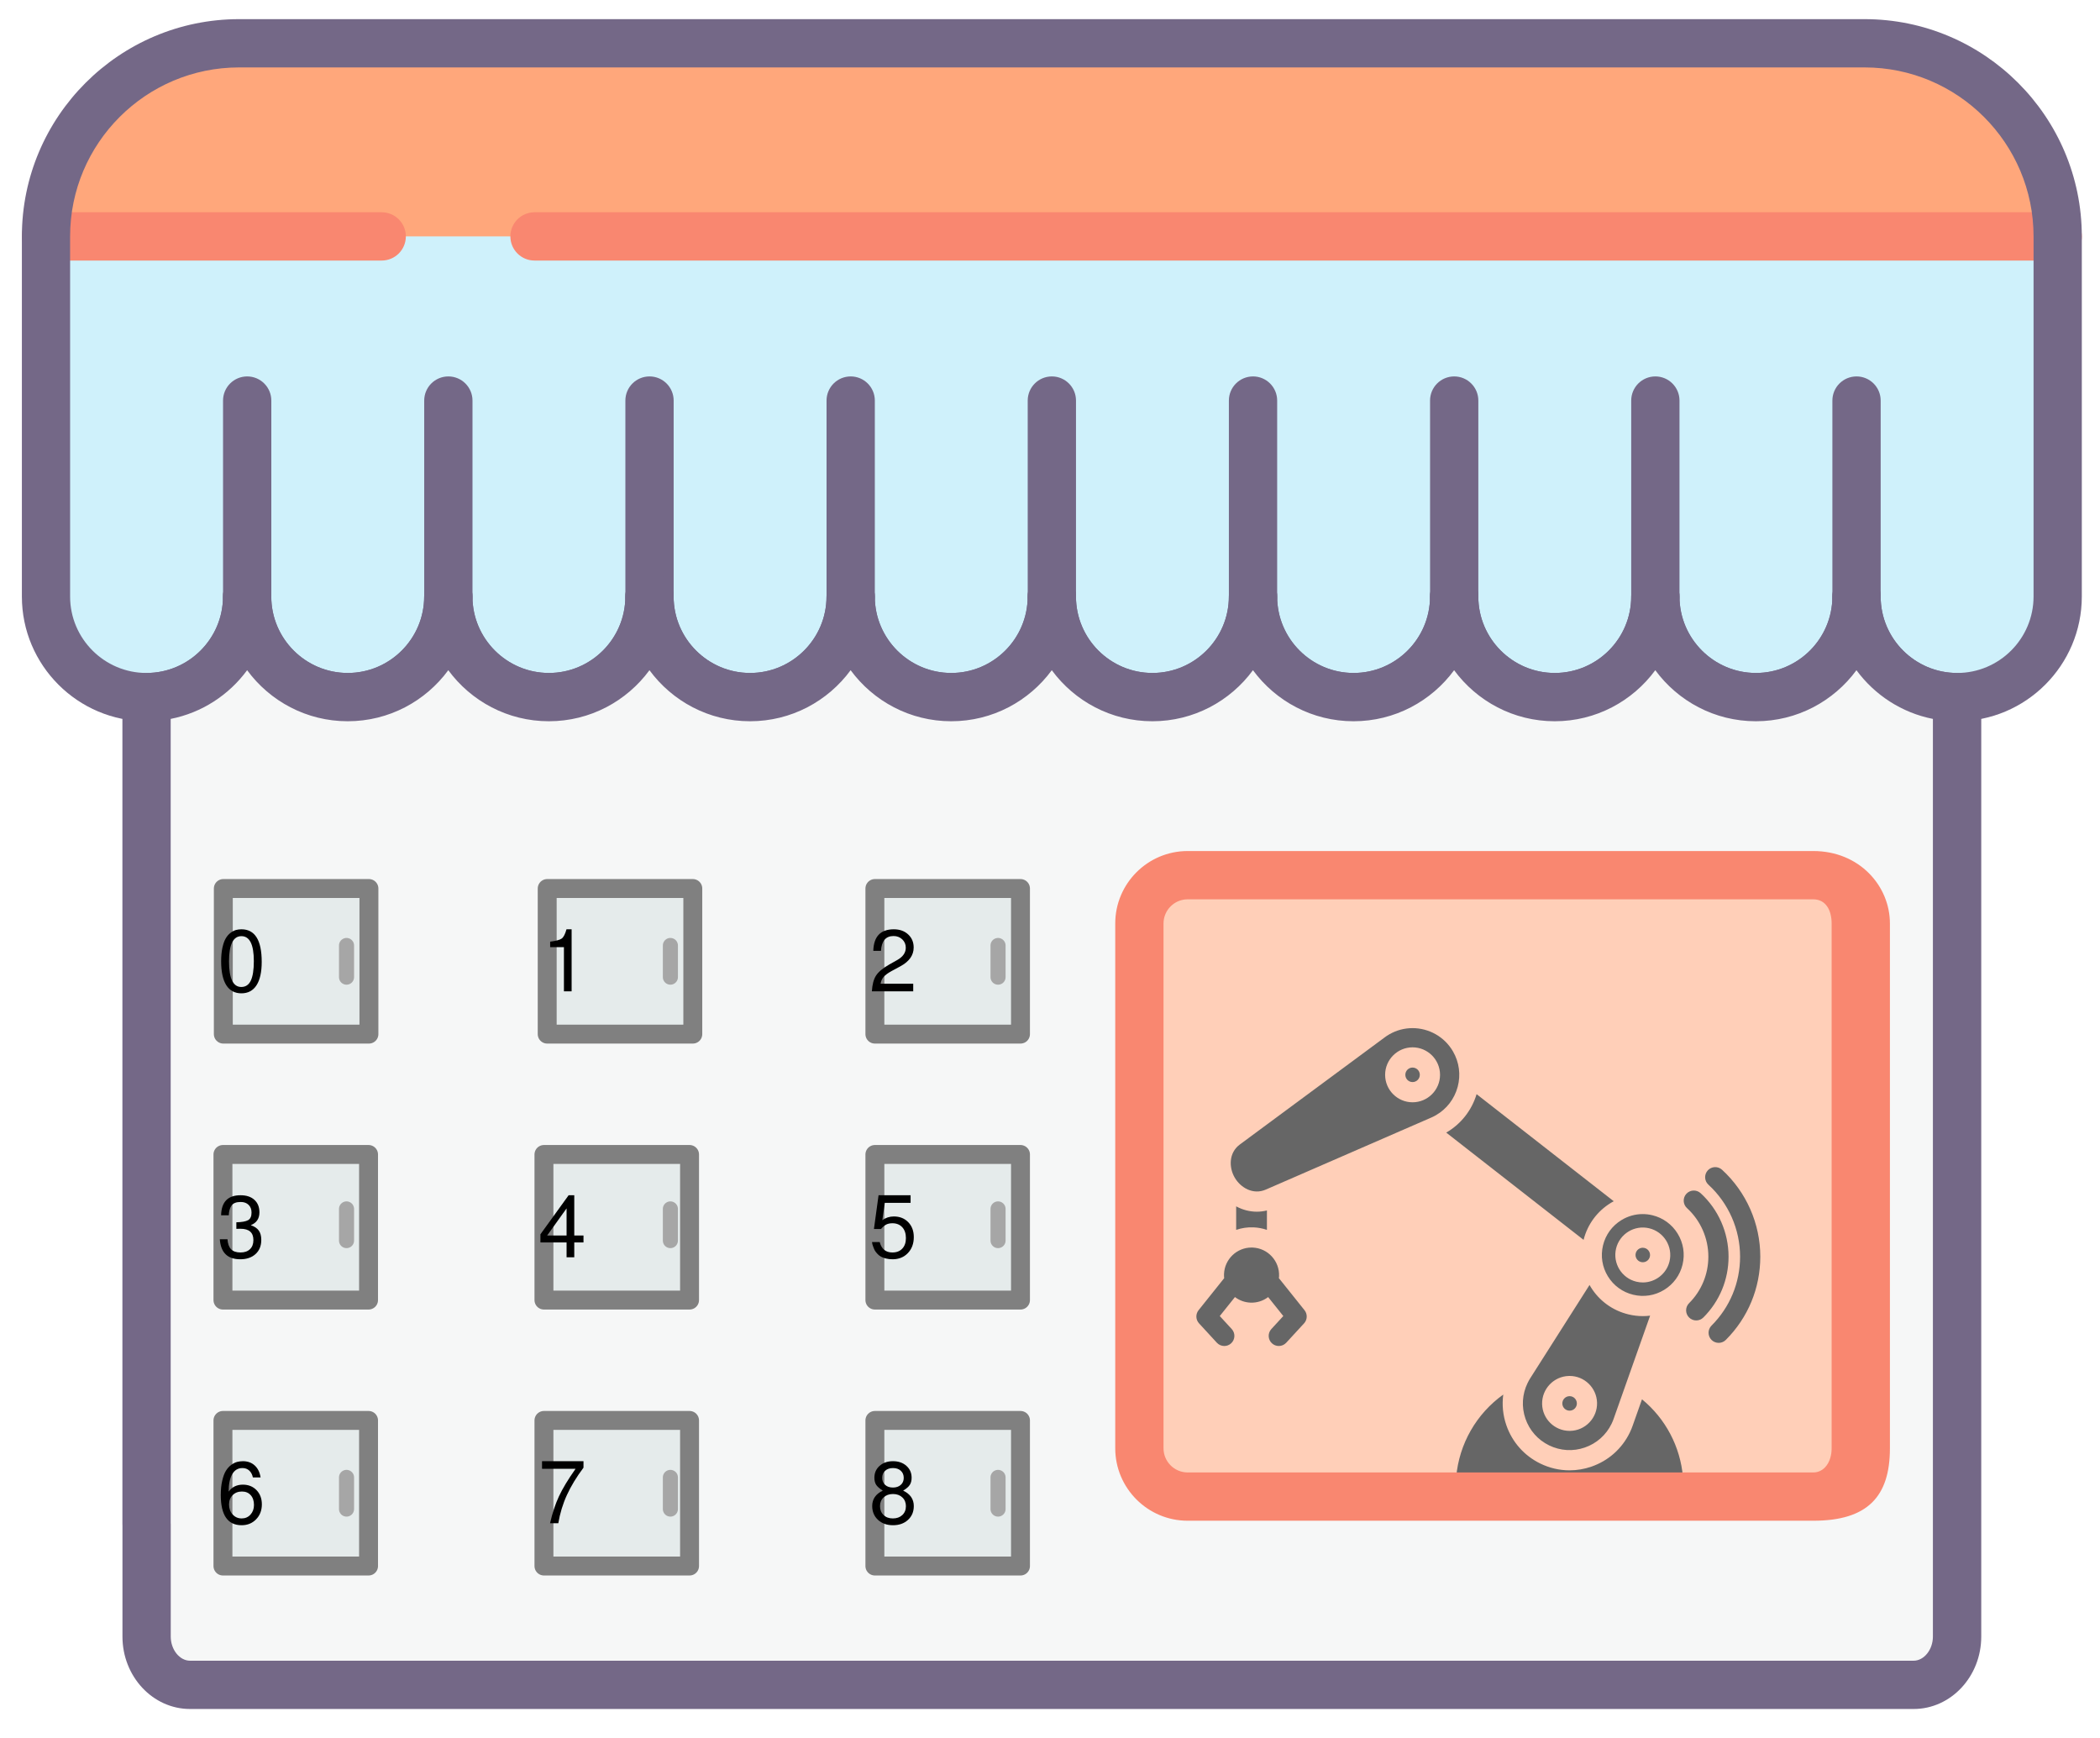
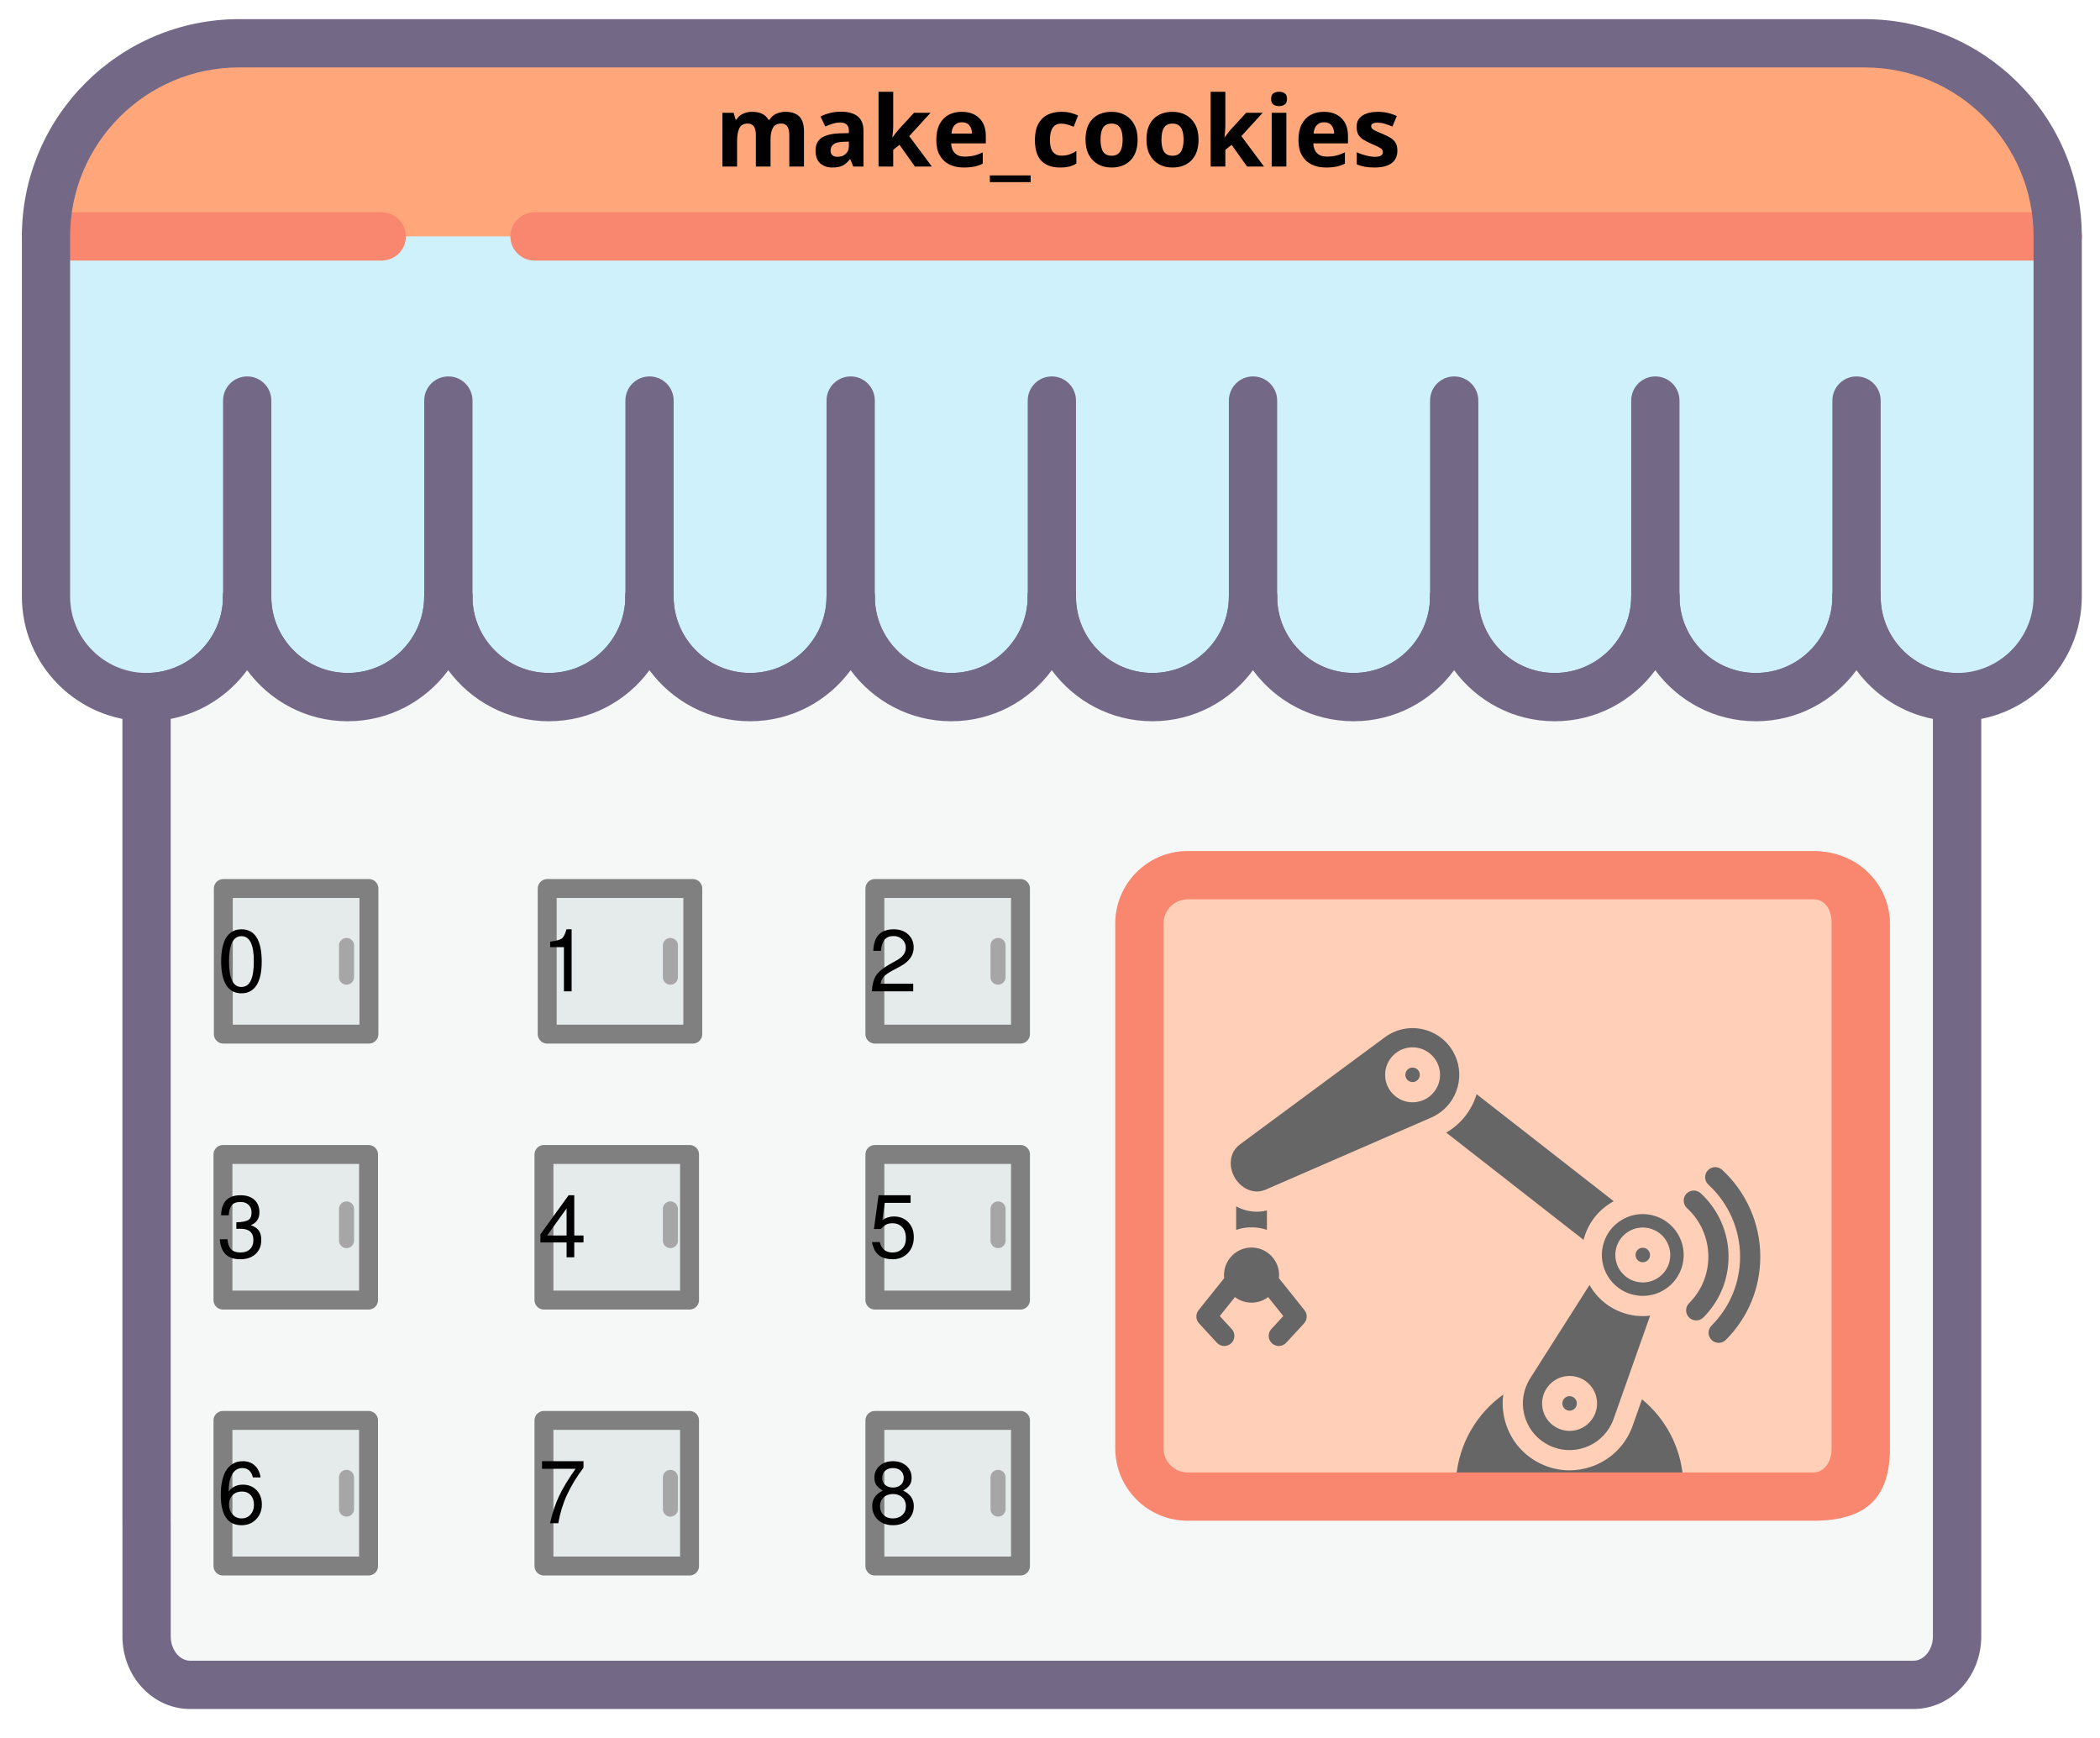
<svg xmlns="http://www.w3.org/2000/svg" xmlns:xlink="http://www.w3.org/1999/xlink" width="384pt" height="317.744pt" viewBox="0 0 512 423.659" version="1.1" id="svg5">
  <defs id="defs2">
    <linearGradient id="linear-gradient" x1="10.52" y1="52.75" x2="18.59" y2="52.75" gradientUnits="userSpaceOnUse">
      <stop offset="0" stop-color="#00b4d8" id="stop4" />
      <stop offset="1" stop-color="#0096c7" id="stop6" />
    </linearGradient>
    <linearGradient id="linear-gradient-2-9" x1="38.67" y1="63.2" x2="44.51" y2="73.33" xlink:href="#linear-gradient" />
    <linearGradient id="linear-gradient-3-1" x1="80.42" y1="44.16" x2="79.81" y2="44.16" xlink:href="#linear-gradient" />
    <linearGradient id="linear-gradient-4-2" x1="53.46" y1="28.6" x2="52.85" y2="28.6" xlink:href="#linear-gradient" />
    <linearGradient id="linear-gradient-5" x1="76.76" y1="64" x2="66.25" y2="64" gradientUnits="userSpaceOnUse">
      <stop offset="0" stop-color="#ffd500" id="stop12" />
      <stop offset="1" stop-color="#fdc500" id="stop14" />
    </linearGradient>
    <linearGradient id="linear-gradient-6-9" x1="73.31" y1="66" x2="62.79" y2="66" xlink:href="#linear-gradient-5" />
    <linearGradient id="linear-gradient-7-3" x1="69.8" y1="68" x2="59.28" y2="68" xlink:href="#linear-gradient-5" />
    <linearGradient id="linear-gradient-8-6" x1="66.39" y1="70" x2="55.88" y2="70" xlink:href="#linear-gradient-5" />
    <linearGradient id="linear-gradient-9-0" x1="80.22" y1="62" x2="69.71" y2="62" xlink:href="#linear-gradient-5" />
    <linearGradient id="linear-gradient-10-6" x1="83.68" y1="60" x2="73.16" y2="60" xlink:href="#linear-gradient-5" />
    <linearGradient id="linear-gradient-11-2" x1="87.15" y1="58" x2="76.63" y2="58" xlink:href="#linear-gradient-5" />
    <linearGradient id="linear-gradient-12-6" x1="22.25" y1="34" x2="32.76" y2="34" xlink:href="#linear-gradient-5" />
    <linearGradient id="linear-gradient-13-1" x1="18.8" y1="36" x2="29.31" y2="36" xlink:href="#linear-gradient-5" />
    <linearGradient id="linear-gradient-14-8" x1="15.28" y1="38" x2="25.8" y2="38" xlink:href="#linear-gradient-5" />
    <linearGradient id="linear-gradient-15-7" x1="11.88" y1="40" x2="22.4" y2="40" xlink:href="#linear-gradient-5" />
    <linearGradient id="linear-gradient-16-9" x1="25.71" y1="32" x2="36.22" y2="32" xlink:href="#linear-gradient-5" />
    <linearGradient id="linear-gradient-17-2" x1="29.16" y1="30" x2="39.68" y2="30" xlink:href="#linear-gradient-5" />
    <linearGradient id="linear-gradient-18-0" x1="32.63" y1="28" x2="43.14" y2="28" xlink:href="#linear-gradient-5" />
    <linearGradient id="linear-gradient-19-2" x1="26.68" y1="23.92" x2="70.32" y2="67.56" xlink:href="#linear-gradient" />
    <linearGradient xlink:href="#linear-gradient-20" id="linearGradient1165" gradientUnits="userSpaceOnUse" x1="20.15" y1="46" x2="77.82" y2="46" />
    <linearGradient id="linear-gradient-20" x1="20.15" y1="46" x2="77.82" y2="46" gradientUnits="userSpaceOnUse">
      <stop offset="0" stop-color="#caf0f8" id="stop31" />
      <stop offset="1" stop-color="#90e0ef" id="stop33" />
    </linearGradient>
    <linearGradient id="linear-gradient-21-5" x1="25.62" y1="43.03" x2="71.98" y2="43.03" xlink:href="#linear-gradient" />
    <linearGradient id="linear-gradient-22-9" x1="6.29" y1="48.99" x2="7.49" y2="48.99" xlink:href="#linear-gradient" />
    <linearGradient id="linear-gradient-23-2" x1="90.69" y1="50.65" x2="89.5" y2="50.65" xlink:href="#linear-gradient" />
    <linearGradient id="linear-gradient-24-2" x1="10.53" y1="50.7" x2="7.47" y2="50.7" xlink:href="#linear-gradient" />
    <linearGradient id="linear-gradient-25-8" x1="18.63" y1="55.82" x2="17.97" y2="55.82" xlink:href="#linear-gradient" />
    <linearGradient id="linear-gradient-26-9" x1="18.61" y1="61.7" x2="37.49" y2="61.7" xlink:href="#linear-gradient" />
    <linearGradient id="linear-gradient-27-7" x1="45.59" y1="71.39" x2="44.93" y2="71.39" xlink:href="#linear-gradient" />
    <linearGradient id="linear-gradient-28-3" x1="52.86" y1="62.11" x2="89.52" y2="62.11" xlink:href="#linear-gradient" />
    <linearGradient id="linear-gradient-29-6" x1="45.57" y1="72.29" x2="47.21" y2="72.29" xlink:href="#linear-gradient" />
    <linearGradient id="linear-gradient-30-1" x1="52.88" y1="73.1" x2="47.2" y2="73.1" xlink:href="#linear-gradient" />
    <linearGradient id="linear-gradient-31-2" x1="14.59" y1="43.23" x2="16.59" y2="43.23" xlink:href="#linear-gradient-5" />
    <linearGradient id="linear-gradient-32-9" x1="17.41" y1="41.59" x2="19.41" y2="41.59" xlink:href="#linear-gradient-5" />
    <linearGradient id="linear-gradient-33-3" x1="20.23" y1="39.95" x2="22.23" y2="39.95" xlink:href="#linear-gradient-5" />
    <linearGradient id="linear-gradient-34-1" x1="23.05" y1="38.31" x2="25.05" y2="38.31" xlink:href="#linear-gradient-5" />
    <linearGradient id="linear-gradient-35-9" x1="71.23" y1="54.69" x2="73.22" y2="54.69" xlink:href="#linear-gradient-5" />
    <linearGradient id="linear-gradient-36-4" x1="74.04" y1="53.06" x2="76.04" y2="53.06" xlink:href="#linear-gradient-5" />
    <linearGradient id="linear-gradient-37-7" x1="76.86" y1="51.42" x2="78.86" y2="51.42" xlink:href="#linear-gradient-5" />
    <linearGradient id="linear-gradient-38-8" x1="79.68" y1="49.78" x2="81.68" y2="49.78" xlink:href="#linear-gradient-5" />
    <linearGradient id="linear-gradient-39-4" x1="25.61" y1="44.26" x2="26.23" y2="44.26" xlink:href="#linear-gradient" />
    <linearGradient id="linear-gradient-40-5" x1="71.36" y1="45.91" x2="71.98" y2="45.91" xlink:href="#linear-gradient" />
    <linearGradient id="linear-gradient-41-0" x1="55.97" y1="48.8" x2="67.15" y2="55.25" xlink:href="#linear-gradient" />
    <linearGradient id="linear-gradient-42-3" x1="25.53" y1="44.29" x2="49.51" y2="58.13" xlink:href="#linear-gradient" />
    <linearGradient id="linear-gradient-43-6" x1="48.8" y1="57.9" x2="51.76" y2="57.9" xlink:href="#linear-gradient" />
    <linearGradient id="linear-gradient-44-1" x1="40.4" y1="42.8" x2="53.1" y2="42.8" xlink:href="#linear-gradient-5" />
    <linearGradient id="linear-gradient-45-0" x1="37.29" y1="47.57" x2="50.87" y2="47.57" xlink:href="#linear-gradient-5" />
    <linearGradient id="linear-gradient-46-6" x1="59.73" y1="45.61" x2="71.16" y2="45.61" xlink:href="#linear-gradient-5" />
    <linearGradient id="linear-gradient-47-3" x1="46.63" y1="46.67" x2="62.63" y2="46.67" xlink:href="#linear-gradient-5" />
    <linearGradient id="linear-gradient-48-2" x1="44.95" y1="33.11" x2="56.03" y2="33.11" xlink:href="#linear-gradient-5" />
    <linearGradient id="linear-gradient-49-0" x1="51.11" y1="38.51" x2="57.79" y2="38.51" xlink:href="#linear-gradient-5" />
    <linearGradient id="linear-gradient-50-6" x1="55.12" y1="38.77" x2="63.07" y2="38.77" xlink:href="#linear-gradient-5" />
    <linearGradient id="linear-gradient-51-1" x1="59.43" y1="42.1" x2="65.71" y2="42.1" xlink:href="#linear-gradient-5" />
    <linearGradient id="linear-gradient-52-5" x1="29.32" y1="42.49" x2="35.93" y2="42.49" xlink:href="#linear-gradient-5" />
    <linearGradient id="linear-gradient-53-5" x1="31.65" y1="42.82" x2="52.52" y2="42.82" xlink:href="#linear-gradient-5" />
    <linearGradient id="linear-gradient-54-4" x1="33.99" y1="36.36" x2="43.9" y2="36.36" xlink:href="#linear-gradient-5" />
    <linearGradient id="linear-gradient-55-7" x1="41.56" y1="35.92" x2="47.75" y2="35.92" xlink:href="#linear-gradient-5" />
    <linearGradient id="linear-gradient-56-6" x1="28.17" y1="43.16" x2="30.95" y2="43.16" xlink:href="#linear-gradient-5" />
    <linearGradient id="linear-gradient-57-5" x1="35.2" y1="49.89" x2="48.83" y2="49.89" xlink:href="#linear-gradient-5" />
    <linearGradient id="linear-gradient-58-6" x1="45.02" y1="54.27" x2="48.75" y2="54.27" xlink:href="#linear-gradient-5" />
    <linearGradient id="linear-gradient-59-9" x1="66.98" y1="41.41" x2="49.76" y2="41.41" xlink:href="#linear-gradient-20" />
    <linearGradient id="linear-gradient-60-3" x1="48.24" y1="30.59" x2="31.02" y2="30.59" xlink:href="#linear-gradient-20" />
    <linearGradient id="linear-gradient-61-7" x1="45.52" y1="41.9" x2="32.17" y2="41.9" xlink:href="#linear-gradient-20" />
    <linearGradient id="linear-gradient-62-4" x1="65.83" y1="30.1" x2="52.48" y2="30.1" xlink:href="#linear-gradient-20" />
    <linearGradient id="linear-gradient-63-5" x1="31.49" y1="36" x2="66.52" y2="36" xlink:href="#linear-gradient-20" />
    <linearGradient id="linear-gradient-64-2" x1="34.31" y1="36" x2="63.69" y2="36" xlink:href="#linear-gradient-5" />
    <linearGradient id="linear-gradient-2-9-7" x1="38.67" y1="63.2" x2="44.51" y2="73.33" xlink:href="#linear-gradient" />
    <linearGradient id="linear-gradient-3-1-5" x1="80.42" y1="44.16" x2="79.81" y2="44.16" xlink:href="#linear-gradient" />
    <linearGradient id="linear-gradient-4-2-3" x1="53.46" y1="28.6" x2="52.85" y2="28.6" xlink:href="#linear-gradient" />
    <linearGradient id="linear-gradient-6-9-2" x1="73.31" y1="66" x2="62.79" y2="66" xlink:href="#linear-gradient-5" />
    <linearGradient id="linear-gradient-7-3-9" x1="69.8" y1="68" x2="59.28" y2="68" xlink:href="#linear-gradient-5" />
    <linearGradient id="linear-gradient-8-6-1" x1="66.39" y1="70" x2="55.88" y2="70" xlink:href="#linear-gradient-5" />
    <linearGradient id="linear-gradient-9-0-2" x1="80.22" y1="62" x2="69.71" y2="62" xlink:href="#linear-gradient-5" />
    <linearGradient id="linear-gradient-10-6-7" x1="83.68" y1="60" x2="73.16" y2="60" xlink:href="#linear-gradient-5" />
    <linearGradient id="linear-gradient-11-2-0" x1="87.15" y1="58" x2="76.63" y2="58" xlink:href="#linear-gradient-5" />
    <linearGradient id="linear-gradient-12-6-9" x1="22.25" y1="34" x2="32.76" y2="34" xlink:href="#linear-gradient-5" />
    <linearGradient id="linear-gradient-13-1-3" x1="18.8" y1="36" x2="29.31" y2="36" xlink:href="#linear-gradient-5" />
    <linearGradient id="linear-gradient-14-8-6" x1="15.28" y1="38" x2="25.8" y2="38" xlink:href="#linear-gradient-5" />
    <linearGradient id="linear-gradient-15-7-0" x1="11.88" y1="40" x2="22.4" y2="40" xlink:href="#linear-gradient-5" />
    <linearGradient id="linear-gradient-16-9-6" x1="25.71" y1="32" x2="36.22" y2="32" xlink:href="#linear-gradient-5" />
    <linearGradient id="linear-gradient-17-2-2" x1="29.16" y1="30" x2="39.68" y2="30" xlink:href="#linear-gradient-5" />
    <linearGradient id="linear-gradient-18-0-6" x1="32.63" y1="28" x2="43.14" y2="28" xlink:href="#linear-gradient-5" />
    <linearGradient id="linear-gradient-19-2-1" x1="26.68" y1="23.92" x2="70.32" y2="67.56" xlink:href="#linear-gradient" />
    <linearGradient id="linear-gradient-21-5-9" x1="25.62" y1="43.03" x2="71.98" y2="43.03" xlink:href="#linear-gradient" />
    <linearGradient id="linear-gradient-22-9-2" x1="6.29" y1="48.99" x2="7.49" y2="48.99" xlink:href="#linear-gradient" />
    <linearGradient id="linear-gradient-23-2-0" x1="90.69" y1="50.65" x2="89.5" y2="50.65" xlink:href="#linear-gradient" />
    <linearGradient id="linear-gradient-24-2-2" x1="10.53" y1="50.7" x2="7.47" y2="50.7" xlink:href="#linear-gradient" />
    <linearGradient id="linear-gradient-25-8-3" x1="18.63" y1="55.82" x2="17.97" y2="55.82" xlink:href="#linear-gradient" />
    <linearGradient id="linear-gradient-26-9-7" x1="18.61" y1="61.7" x2="37.49" y2="61.7" xlink:href="#linear-gradient" />
    <linearGradient id="linear-gradient-27-7-5" x1="45.59" y1="71.39" x2="44.93" y2="71.39" xlink:href="#linear-gradient" />
    <linearGradient id="linear-gradient-28-3-9" x1="52.86" y1="62.11" x2="89.52" y2="62.11" xlink:href="#linear-gradient" />
    <linearGradient id="linear-gradient-29-6-2" x1="45.57" y1="72.29" x2="47.21" y2="72.29" xlink:href="#linear-gradient" />
    <linearGradient id="linear-gradient-30-1-2" x1="52.88" y1="73.1" x2="47.2" y2="73.1" xlink:href="#linear-gradient" />
    <linearGradient id="linear-gradient-31-2-8" x1="14.59" y1="43.23" x2="16.59" y2="43.23" xlink:href="#linear-gradient-5" />
    <linearGradient id="linear-gradient-32-9-9" x1="17.41" y1="41.59" x2="19.41" y2="41.59" xlink:href="#linear-gradient-5" />
    <linearGradient id="linear-gradient-33-3-7" x1="20.23" y1="39.95" x2="22.23" y2="39.95" xlink:href="#linear-gradient-5" />
    <linearGradient id="linear-gradient-34-1-3" x1="23.05" y1="38.31" x2="25.05" y2="38.31" xlink:href="#linear-gradient-5" />
    <linearGradient id="linear-gradient-35-9-6" x1="71.23" y1="54.69" x2="73.22" y2="54.69" xlink:href="#linear-gradient-5" />
    <linearGradient id="linear-gradient-36-4-1" x1="74.04" y1="53.06" x2="76.04" y2="53.06" xlink:href="#linear-gradient-5" />
    <linearGradient id="linear-gradient-37-7-2" x1="76.86" y1="51.42" x2="78.86" y2="51.42" xlink:href="#linear-gradient-5" />
    <linearGradient id="linear-gradient-38-8-9" x1="79.68" y1="49.78" x2="81.68" y2="49.78" xlink:href="#linear-gradient-5" />
    <linearGradient id="linear-gradient-39-4-3" x1="25.61" y1="44.26" x2="26.23" y2="44.26" xlink:href="#linear-gradient" />
    <linearGradient id="linear-gradient-40-5-1" x1="71.36" y1="45.91" x2="71.98" y2="45.91" xlink:href="#linear-gradient" />
    <linearGradient id="linear-gradient-41-0-9" x1="55.97" y1="48.8" x2="67.15" y2="55.25" xlink:href="#linear-gradient" />
    <linearGradient id="linear-gradient-42-3-4" x1="25.53" y1="44.29" x2="49.51" y2="58.13" xlink:href="#linear-gradient" />
    <linearGradient id="linear-gradient-43-6-7" x1="48.8" y1="57.9" x2="51.76" y2="57.9" xlink:href="#linear-gradient" />
    <linearGradient id="linear-gradient-44-1-8" x1="40.4" y1="42.8" x2="53.1" y2="42.8" xlink:href="#linear-gradient-5" />
    <linearGradient id="linear-gradient-45-0-4" x1="37.29" y1="47.57" x2="50.87" y2="47.57" xlink:href="#linear-gradient-5" />
    <linearGradient id="linear-gradient-46-6-5" x1="59.73" y1="45.61" x2="71.16" y2="45.61" xlink:href="#linear-gradient-5" />
    <linearGradient id="linear-gradient-47-3-0" x1="46.63" y1="46.67" x2="62.63" y2="46.67" xlink:href="#linear-gradient-5" />
    <linearGradient id="linear-gradient-48-2-3" x1="44.95" y1="33.11" x2="56.03" y2="33.11" xlink:href="#linear-gradient-5" />
    <linearGradient id="linear-gradient-49-0-6" x1="51.11" y1="38.51" x2="57.79" y2="38.51" xlink:href="#linear-gradient-5" />
    <linearGradient id="linear-gradient-50-6-1" x1="55.12" y1="38.77" x2="63.07" y2="38.77" xlink:href="#linear-gradient-5" />
    <linearGradient id="linear-gradient-51-1-0" x1="59.43" y1="42.1" x2="65.71" y2="42.1" xlink:href="#linear-gradient-5" />
    <linearGradient id="linear-gradient-52-5-6" x1="29.32" y1="42.49" x2="35.93" y2="42.49" xlink:href="#linear-gradient-5" />
    <linearGradient id="linear-gradient-53-5-3" x1="31.65" y1="42.82" x2="52.52" y2="42.82" xlink:href="#linear-gradient-5" />
    <linearGradient id="linear-gradient-54-4-2" x1="33.99" y1="36.36" x2="43.9" y2="36.36" xlink:href="#linear-gradient-5" />
    <linearGradient id="linear-gradient-55-7-0" x1="41.56" y1="35.92" x2="47.75" y2="35.92" xlink:href="#linear-gradient-5" />
    <linearGradient id="linear-gradient-56-6-6" x1="28.17" y1="43.16" x2="30.95" y2="43.16" xlink:href="#linear-gradient-5" />
    <linearGradient id="linear-gradient-57-5-1" x1="35.2" y1="49.89" x2="48.83" y2="49.89" xlink:href="#linear-gradient-5" />
    <linearGradient id="linear-gradient-58-6-5" x1="45.02" y1="54.27" x2="48.75" y2="54.27" xlink:href="#linear-gradient-5" />
    <linearGradient id="linear-gradient-59-9-5" x1="66.98" y1="41.41" x2="49.76" y2="41.41" xlink:href="#linear-gradient-20" />
    <linearGradient id="linear-gradient-60-3-4" x1="48.24" y1="30.59" x2="31.02" y2="30.59" xlink:href="#linear-gradient-20" />
    <linearGradient id="linear-gradient-61-7-7" x1="45.52" y1="41.9" x2="32.17" y2="41.9" xlink:href="#linear-gradient-20" />
    <linearGradient id="linear-gradient-62-4-6" x1="65.83" y1="30.1" x2="52.48" y2="30.1" xlink:href="#linear-gradient-20" />
    <linearGradient id="linear-gradient-63-5-5" x1="31.49" y1="36" x2="66.52" y2="36" xlink:href="#linear-gradient-20" />
    <linearGradient id="linear-gradient-64-2-6" x1="34.31" y1="36" x2="63.69" y2="36" xlink:href="#linear-gradient-5" />
  </defs>
  <g id="layer2">
    <path class="st0" d="M 454.601,10.552 H 58.304 c -26.003,0 -47.085,21.082 -47.085,47.085 v 87.798 c 0,13.545 10.979,24.523 24.523,24.523 13.545,0 24.523,-10.983 24.523,-24.523 0,13.545 10.979,24.523 24.523,24.523 13.545,0 24.523,-10.979 24.523,-24.523 0,13.545 10.979,24.523 24.523,24.523 13.545,0 24.523,-10.983 24.523,-24.523 0,13.545 10.979,24.523 24.523,24.523 13.545,0 24.523,-10.979 24.523,-24.523 0,13.545 10.979,24.523 24.523,24.523 13.545,0 24.523,-10.983 24.523,-24.523 0,13.545 10.979,24.523 24.523,24.523 13.545,0 24.523,-10.979 24.523,-24.523 0,13.545 10.979,24.523 24.523,24.523 13.545,0 24.523,-10.983 24.523,-24.523 0,13.545 10.979,24.523 24.523,24.523 13.545,0 24.523,-10.979 24.523,-24.523 0,13.545 10.979,24.523 24.523,24.523 13.545,0 24.523,-10.979 24.523,-24.523 0,13.545 10.979,24.523 24.523,24.523 13.545,0 24.523,-10.979 24.523,-24.523 V 57.637 c 0,-26.003 -21.082,-47.085 -47.085,-47.085 z" id="path1" style="fill:#cff1fb;stroke-width:3.924" />
    <path class="st4" d="M 454.601,10.552 H 58.304 c -26.003,0 -47.085,21.082 -47.085,47.085 H 501.686 c 0,-26.003 -21.082,-47.085 -47.085,-47.085 z" id="path6" style="fill:#ffa77b;stroke-width:3.924" />
    <path class="st7" d="M 93.064,51.751 H 11.219 c -3.249,0 -5.886,2.637 -5.886,5.886 0,3.249 2.637,5.886 5.886,5.886 h 81.845 c 3.249,0 5.886,-2.637 5.886,-5.886 0,-3.249 -2.637,-5.886 -5.886,-5.886 z" id="path7" style="fill:#f98770;stroke-width:3.924" />
    <path class="st7" d="M 501.686,51.751 H 130.32 c -3.249,0 -5.886,2.637 -5.886,5.886 0,3.249 2.637,5.886 5.886,5.886 h 371.366 c 3.249,0 5.886,-2.637 5.886,-5.886 0,-3.249 -2.637,-5.886 -5.886,-5.886 z" id="path8" style="fill:#f98770;stroke-width:3.924" />
    <path class="st6" d="M 454.601,4.667 H 58.304 c -29.208,0 -52.97,23.762 -52.97,52.97 v 87.798 c 0,16.766 13.643,30.409 30.409,30.409 10.053,0 18.983,-4.905 24.523,-12.446 5.54,7.541 14.467,12.446 24.523,12.446 10.053,0 18.983,-4.905 24.523,-12.446 5.54,7.541 14.467,12.446 24.523,12.446 10.053,0 18.983,-4.905 24.523,-12.446 5.54,7.541 14.467,12.446 24.523,12.446 10.053,0 18.983,-4.905 24.523,-12.446 5.54,7.541 14.467,12.446 24.523,12.446 10.053,0 18.983,-4.905 24.523,-12.446 5.54,7.541 14.467,12.446 24.523,12.446 10.053,0 18.983,-4.905 24.523,-12.446 5.54,7.541 14.467,12.446 24.523,12.446 10.053,0 18.983,-4.905 24.523,-12.446 5.54,7.541 14.467,12.446 24.523,12.446 10.053,0 18.983,-4.905 24.523,-12.446 5.54,7.541 14.467,12.446 24.523,12.446 10.053,0 18.983,-4.905 24.523,-12.446 5.54,7.541 14.467,12.446 24.523,12.446 16.766,0 30.409,-13.643 30.409,-30.409 V 57.637 c 0,-29.208 -23.762,-52.97 -52.97,-52.97 z M 495.8,145.435 c 0,10.276 -8.361,18.638 -18.638,18.638 -10.276,0 -18.638,-8.361 -18.638,-18.638 0,-3.249 -2.637,-5.886 -5.886,-5.886 -3.249,0 -5.886,2.637 -5.886,5.886 0,10.276 -8.361,18.638 -18.638,18.638 -10.276,0 -18.638,-8.361 -18.638,-18.638 0,-3.249 -2.637,-5.886 -5.886,-5.886 -3.249,0 -5.886,2.637 -5.886,5.886 0,10.276 -8.361,18.638 -18.638,18.638 -10.276,0 -18.638,-8.361 -18.638,-18.638 0,-3.249 -2.637,-5.886 -5.886,-5.886 -3.249,0 -5.886,2.637 -5.886,5.886 0,10.276 -8.361,18.638 -18.638,18.638 -10.276,0 -18.638,-8.361 -18.638,-18.638 0,-3.249 -2.637,-5.886 -5.886,-5.886 -3.249,0 -5.886,2.637 -5.886,5.886 0,10.276 -8.361,18.638 -18.638,18.638 -10.276,0 -18.638,-8.361 -18.638,-18.638 0,-3.249 -2.637,-5.886 -5.886,-5.886 -3.249,0 -5.886,2.637 -5.886,5.886 0,10.276 -8.361,18.638 -18.638,18.638 -10.276,0 -18.638,-8.361 -18.638,-18.638 0,-3.249 -2.637,-5.886 -5.886,-5.886 -3.249,0 -5.886,2.637 -5.886,5.886 0,10.276 -8.361,18.638 -18.638,18.638 -10.276,0 -18.638,-8.361 -18.638,-18.638 0,-3.249 -2.637,-5.886 -5.886,-5.886 -3.249,0 -5.886,2.637 -5.886,5.886 0,10.276 -8.361,18.638 -18.638,18.638 -10.276,0 -18.638,-8.361 -18.638,-18.638 0,-3.249 -2.637,-5.886 -5.886,-5.886 -3.249,0 -5.886,2.637 -5.886,5.886 0,10.276 -8.361,18.638 -18.638,18.638 -10.276,0 -18.638,-8.361 -18.638,-18.638 0,-3.249 -2.637,-5.886 -5.886,-5.886 -3.249,0 -5.886,2.637 -5.886,5.886 0,10.276 -8.361,18.638 -18.638,18.638 -10.276,0 -18.638,-8.361 -18.638,-18.638 V 57.637 c 0,-22.718 18.481,-41.199 41.199,-41.199 H 454.601 c 22.718,0 41.199,18.481 41.199,41.199 z" id="path9" style="fill:#746887;stroke-width:3.924" />
    <path class="st6" d="m 452.639,91.774 c -3.249,0 -5.886,2.637 -5.886,5.886 v 47.775 c 0,3.249 2.637,5.886 5.886,5.886 3.249,0 5.886,-2.637 5.886,-5.886 V 97.659 c 0,-3.249 -2.637,-5.886 -5.886,-5.886 z" id="path10" style="fill:#746887;stroke-width:3.924" />
    <path class="st6" d="m 403.592,91.774 c -3.249,0 -5.886,2.637 -5.886,5.886 v 47.775 c 0,3.249 2.637,5.886 5.886,5.886 3.249,0 5.886,-2.637 5.886,-5.886 V 97.659 c 0,-3.249 -2.637,-5.886 -5.886,-5.886 z" id="path11" style="fill:#746887;stroke-width:3.924" />
    <path class="st6" d="m 354.546,91.774 c -3.249,0 -5.886,2.637 -5.886,5.886 v 47.775 c 0,3.249 2.637,5.886 5.886,5.886 3.249,0 5.886,-2.637 5.886,-5.886 V 97.659 c 0,-3.249 -2.637,-5.886 -5.886,-5.886 z" id="path12" style="fill:#746887;stroke-width:3.924" />
    <path class="st6" d="m 305.499,91.774 c -3.249,0 -5.886,2.637 -5.886,5.886 v 47.775 c 0,3.249 2.637,5.886 5.886,5.886 3.249,0 5.886,-2.637 5.886,-5.886 V 97.659 c 0,-3.249 -2.637,-5.886 -5.886,-5.886 z" id="path13" style="fill:#746887;stroke-width:3.924" />
    <path class="st6" d="m 256.452,91.774 c -3.249,0 -5.886,2.637 -5.886,5.886 v 47.775 c 0,3.249 2.637,5.886 5.886,5.886 3.249,0 5.886,-2.637 5.886,-5.886 V 97.659 c 0,-3.249 -2.637,-5.886 -5.886,-5.886 z" id="path14" style="fill:#746887;stroke-width:3.924" />
    <path class="st6" d="m 207.406,91.774 c -3.249,0 -5.886,2.637 -5.886,5.886 v 47.775 c 0,3.249 2.637,5.886 5.886,5.886 3.249,0 5.886,-2.637 5.886,-5.886 V 97.659 c 0,-3.249 -2.637,-5.886 -5.886,-5.886 z" id="path15" style="fill:#746887;stroke-width:3.924" />
    <path class="st6" d="m 158.359,91.774 c -3.249,0 -5.886,2.637 -5.886,5.886 v 47.775 c 0,3.249 2.637,5.886 5.886,5.886 3.249,0 5.886,-2.637 5.886,-5.886 V 97.659 c 0,-3.249 -2.637,-5.886 -5.886,-5.886 z" id="path16" style="fill:#746887;stroke-width:3.924" />
    <path class="st2" d="m 477.162,211.161 v -41.203 c -13.545,0 -24.523,-10.979 -24.523,-24.523 0,13.545 -10.979,24.523 -24.523,24.523 -13.545,0 -24.523,-10.979 -24.523,-24.523 0,13.545 -10.979,24.523 -24.523,24.523 -13.545,0 -24.523,-10.983 -24.523,-24.523 0,13.545 -10.979,24.523 -24.523,24.523 -13.545,0 -24.523,-10.979 -24.523,-24.523 0,13.545 -10.979,24.523 -24.523,24.523 -13.545,0 -24.523,-10.983 -24.523,-24.523 0,13.545 -10.979,24.523 -24.523,24.523 -13.545,0 -24.523,-10.979 -24.523,-24.523 0,13.545 -10.979,24.523 -24.523,24.523 -13.545,0 -24.523,-10.983 -24.523,-24.523 0,13.545 -10.979,24.523 -24.523,24.523 -13.545,0 -24.523,-10.979 -24.523,-24.523 0,13.545 -10.979,24.523 -24.523,24.523 -13.545,0 -24.523,-10.983 -24.523,-24.523 0,13.545 -10.979,24.523 -24.523,24.523 v 229.044 c 0,6.502 4.744,11.771 10.594,11.771 H 466.568 c 5.85,0 10.594,-5.27 10.594,-11.771 v -58.754 c 0,0 1.862,-89.79 0,-129.087 z" id="path2" style="fill:#f6f7f7;stroke-width:3.924" />
    <path class="st6" d="m 109.312,91.774 c -3.249,0 -5.886,2.637 -5.886,5.886 v 47.775 c 0,3.249 2.637,5.886 5.886,5.886 3.249,0 5.886,-2.637 5.886,-5.886 V 97.659 c 0,-3.249 -2.637,-5.886 -5.886,-5.886 z" id="path17" style="fill:#746887;stroke-width:3.924" />
    <path class="st6" d="m 60.266,91.774 c -3.249,0 -5.886,2.637 -5.886,5.886 v 47.775 c 0,3.249 2.637,5.886 5.886,5.886 3.249,0 5.886,-2.637 5.886,-5.886 V 97.659 c 0,-3.249 -2.637,-5.886 -5.886,-5.886 z" id="path18" style="fill:#746887;stroke-width:3.924" />
    <path class="st3" d="m 450.37,214.559 -160.807,-1.188 c -6.501,-0.048 -11.771,5.27 -11.771,11.771 v 127.961 c 0,6.502 5.27,11.771 11.771,11.771 h 165.766 c 0,-23.673 -1.105,-51.985 -1.105,-98.211 0,-22.691 -3.854,-34.459 -3.854,-52.105 z" id="path4" style="fill:#ffcfb8;stroke-width:3.924" />
    <path class="st6" d="m 483.048,208.407 -1.1e-4,-38.449 c 0,-3.249 -2.637,-5.886 -5.886,-5.886 -10.276,0 -18.638,-8.361 -18.638,-18.638 0,-3.249 -2.637,-5.886 -5.886,-5.886 -3.249,0 -5.886,2.637 -5.886,5.886 0,10.276 -8.361,18.638 -18.638,18.638 -10.276,0 -18.638,-8.361 -18.638,-18.638 0,-3.249 -2.637,-5.886 -5.886,-5.886 -3.249,0 -5.886,2.637 -5.886,5.886 0,10.276 -8.361,18.638 -18.638,18.638 -10.276,0 -18.638,-8.361 -18.638,-18.638 0,-3.249 -2.637,-5.886 -5.886,-5.886 -3.249,0 -5.886,2.637 -5.886,5.886 0,10.276 -8.361,18.638 -18.638,18.638 -10.276,0 -18.638,-8.361 -18.638,-18.638 0,-3.249 -2.637,-5.886 -5.886,-5.886 -3.249,0 -5.886,2.637 -5.886,5.886 0,10.276 -8.361,18.638 -18.638,18.638 -10.276,0 -18.638,-8.361 -18.638,-18.638 0,-3.249 -2.637,-5.886 -5.886,-5.886 -3.249,0 -5.886,2.637 -5.886,5.886 0,10.276 -8.361,18.638 -18.638,18.638 -10.276,0 -18.638,-8.361 -18.638,-18.638 0,-3.249 -2.637,-5.886 -5.886,-5.886 -3.249,0 -5.886,2.637 -5.886,5.886 0,10.276 -8.361,18.638 -18.638,18.638 -10.276,0 -18.638,-8.361 -18.638,-18.638 0,-3.249 -2.637,-5.886 -5.886,-5.886 -3.249,0 -5.886,2.637 -5.886,5.886 0,10.276 -8.361,18.638 -18.638,18.638 -10.276,0 -18.638,-8.361 -18.638,-18.638 0,-3.249 -2.637,-5.886 -5.886,-5.886 -3.249,0 -5.886,2.637 -5.886,5.886 0,10.276 -8.361,18.638 -18.638,18.638 -10.276,0 -18.638,-8.361 -18.638,-18.638 0,-3.249 -2.637,-5.886 -5.886,-5.886 -3.249,0 -5.886,2.637 -5.886,5.886 0,10.276 -8.361,18.638 -18.638,18.638 -3.249,0 -5.886,2.637 -5.886,5.886 l 2e-6,201.682 c 0,3.249 2.637,5.886 5.886,5.886 3.249,0 5.886,-2.637 5.886,-5.886 V 175.271 c 7.608,-1.499 14.208,-5.842 18.638,-11.873 5.54,7.541 14.467,12.446 24.523,12.446 10.053,0 18.983,-4.905 24.523,-12.446 5.54,7.541 14.467,12.446 24.523,12.446 10.053,0 18.983,-4.905 24.523,-12.446 5.54,7.541 14.467,12.446 24.523,12.446 10.053,0 18.983,-4.905 24.523,-12.446 5.54,7.541 14.467,12.446 24.523,12.446 10.053,0 18.983,-4.905 24.523,-12.446 5.54,7.541 14.467,12.446 24.523,12.446 10.053,0 18.983,-4.905 24.523,-12.446 5.54,7.541 14.467,12.446 24.523,12.446 10.053,0 18.983,-4.905 24.523,-12.446 5.54,7.541 14.467,12.446 24.523,12.446 10.053,0 18.983,-4.905 24.523,-12.446 5.54,7.541 14.467,12.446 24.523,12.446 10.053,0 18.983,-4.905 24.523,-12.446 4.43,6.031 11.03,10.378 18.638,11.873 l 3.2e-4,35.886 v 53.297 c 0,0 -3.2e-4,74.791 -3.2e-4,75.79 v 58.758 c 0,3.19 -2.158,5.886 -4.708,5.886 H 46.336 c -2.55,0 -4.708,-2.696 -4.708,-5.886 v -27.431 c 0,-3.249 -2.637,-5.886 -5.886,-5.886 -3.249,0 -5.886,2.637 -5.886,5.886 v 27.431 c 0,9.735 7.392,17.657 16.48,17.657 H 466.568 c 9.087,0 16.48,-7.922 16.48,-17.657 v -56.918 l 1.1e-4,-77.961 z" id="path20" style="fill:#746887;stroke-width:3.924" />
    <path d="m 292.335,322.639 4.347,4.725 c 0.487,0.528 1.149,0.795 1.813,0.795 0.597,0 1.194,-0.215 1.667,-0.651 1.001,-0.921 1.067,-2.481 0.146,-3.482 l -2.915,-3.17 3.701,-4.627 c 1.052,0.797 2.346,1.297 3.761,1.358 1.576,0.067 3.089,-0.412 4.332,-1.353 l 3.696,4.622 -2.915,3.17 c -0.921,1.001 -0.857,2.56 0.146,3.482 0.473,0.436 1.072,0.651 1.667,0.651 0.664,0 1.329,-0.268 1.815,-0.795 l 4.347,-4.725 c 0.823,-0.894 0.87,-2.257 0.11,-3.207 l -6.149,-7.691 c -0.03,-0.039 -0.064,-0.073 -0.098,-0.109 0.017,-0.155 0.035,-0.311 0.043,-0.47 0.157,-3.705 -2.726,-6.847 -6.428,-7.002 -0.095,-0.002 -0.193,-0.006 -0.288,-0.006 -3.572,0 -6.553,2.829 -6.705,6.433 -0.014,0.356 0,0.707 0.037,1.05 -0.03,0.034 -0.062,0.067 -0.091,0.103 l -6.149,7.691 c -0.76,0.951 -0.713,2.313 0.111,3.207 z m 131.005,42.405 h -81.332 z m -13.018,-4.929 h -55.29 c 0.717,-8.13 4.944,-15.443 11.478,-20.114 -0.335,2.487 -0.09,5.035 0.754,7.477 1.422,4.115 4.362,7.432 8.278,9.341 2.257,1.1 4.684,1.654 7.124,1.654 1.793,0 3.591,-0.299 5.337,-0.902 4.119,-1.422 7.438,-4.362 9.345,-8.278 0.283,-0.578 0.541,-1.194 0.72,-1.733 l 2.266,-6.407 c 5.745,4.725 9.337,11.525 9.99,18.957 z m -10.211,-52.426 c -0.945,-0.228 -1.531,-1.184 -1.306,-2.131 0.198,-0.808 0.924,-1.353 1.722,-1.353 0.136,0 0.275,0.017 0.415,0.051 0.951,0.23 1.536,1.188 1.308,2.137 -0.228,0.945 -1.188,1.529 -2.137,1.299 z m 10.11,0.623 c 0.625,-2.588 0.204,-5.266 -1.186,-7.537 -1.39,-2.272 -3.583,-3.868 -6.175,-4.495 -0.782,-0.189 -1.574,-0.283 -2.358,-0.283 -1.809,0 -3.591,0.498 -5.176,1.465 -2.274,1.388 -3.872,3.58 -4.497,6.168 -0.625,2.588 -0.204,5.266 1.186,7.537 1.39,2.272 3.583,3.868 6.175,4.495 2.59,0.627 5.267,0.206 7.539,-1.183 2.272,-1.388 3.868,-3.578 4.493,-6.169 z m -3.183,-0.762 c -0.743,3.059 -3.492,5.118 -6.51,5.118 -0.52,0 -1.048,-0.062 -1.574,-0.189 -3.58,-0.866 -5.797,-4.485 -4.942,-8.069 v -0.008 c 0.87,-3.591 4.495,-5.808 8.087,-4.94 3.591,0.868 5.808,4.497 4.94,8.087 z m -24.314,36.376 c -0.975,0.025 -1.791,-0.747 -1.813,-1.718 -0.025,-0.977 0.75,-1.791 1.727,-1.815 h 0.051 c 0.956,0 1.738,0.765 1.765,1.729 0.011,0.464 -0.163,0.915 -0.488,1.256 -0.326,0.342 -0.765,0.537 -1.239,0.548 z m -27.329,-78.942 c 0.786,-2.936 0.382,-6.003 -1.138,-8.636 -2.107,-3.647 -5.941,-5.688 -9.876,-5.688 -1.925,0 -3.877,0.488 -5.659,1.518 -0.43,0.251 -0.808,0.5 -1.038,0.679 l -35.407,26.182 c -2.709,2.01 -2.681,5.569 -1.256,8.044 1.433,2.483 4.498,4.293 7.588,2.945 l 40.326,-17.552 0.032,-0.014 c 0.337,-0.14 0.754,-0.352 1.126,-0.569 2.633,-1.519 4.515,-3.974 5.301,-6.91 z m -4.3,-2.94 c 0,3.694 -3.005,6.699 -6.699,6.699 -3.694,0 -6.69,-3.005 -6.69,-6.699 0,-3.694 3.001,-6.699 6.69,-6.699 3.688,0 6.699,3.005 6.699,6.699 z m -42.205,33.072 v 4.732 c -1.027,-0.35 -2.122,-0.565 -3.26,-0.614 -1.484,-0.064 -2.915,0.159 -4.242,0.614 v -5.733 c 1.566,0.848 3.291,1.301 5.045,1.301 0.82,0 1.643,-0.101 2.459,-0.301 z m 84.507,50.867 8.918,-25.22 c -0.582,0.069 -1.168,0.112 -1.757,0.112 -1.175,0 -2.358,-0.14 -3.527,-0.423 -3.87,-0.936 -7.144,-3.32 -9.221,-6.714 -0.091,-0.152 -0.178,-0.305 -0.266,-0.458 l -14.463,22.748 c -0.165,0.264 -0.408,0.676 -0.638,1.153 -1.33,2.732 -1.518,5.818 -0.526,8.69 0.992,2.872 3.043,5.187 5.776,6.519 2.732,1.33 5.819,1.518 8.696,0.524 2.874,-0.992 5.191,-3.044 6.525,-5.784 0.195,-0.395 0.369,-0.812 0.481,-1.147 z m -4.021,-3.989 c 0.043,1.791 -0.614,3.488 -1.847,4.783 -1.233,1.295 -2.898,2.032 -4.689,2.075 -0.054,0 -0.109,0.002 -0.163,0.002 -3.621,0 -6.609,-2.895 -6.695,-6.529 v 0 c -0.088,-3.694 2.844,-6.772 6.527,-6.86 0.064,0 0.125,-0.002 0.189,-0.002 3.6,0 6.577,2.887 6.68,6.529 z m -44.98,-78.179 c -0.971,0 -1.761,-0.793 -1.761,-1.77 0,-0.977 0.79,-1.77 1.761,-1.77 0.975,0 1.77,0.793 1.77,1.77 0,0.977 -0.793,1.77 -1.77,1.77 z m 41.694,38.465 -33.485,-26.145 c 3.591,-2.085 6.205,-5.402 7.403,-9.373 l 33.435,26.101 c -0.23,0.125 -0.458,0.255 -0.685,0.393 -3.34,2.04 -5.7,5.241 -6.667,9.025 z m 32.937,25.115 c -0.631,0 -1.261,-0.241 -1.742,-0.722 -0.962,-0.962 -0.962,-2.522 0,-3.484 4.489,-4.489 6.963,-10.464 6.963,-16.82 0,-6.648 -2.814,-13.042 -7.722,-17.541 -1.003,-0.919 -1.07,-2.477 -0.152,-3.482 0.919,-1.003 2.477,-1.07 3.482,-0.152 5.924,5.43 9.32,13.147 9.32,21.175 0,7.674 -2.985,14.885 -8.405,20.306 -0.481,0.481 -1.111,0.722 -1.742,0.722 z m -3.731,-6.188 c -0.481,0.481 -1.111,0.722 -1.742,0.722 -0.631,0 -1.261,-0.241 -1.742,-0.722 -0.962,-0.962 -0.962,-2.522 0,-3.484 3.031,-3.031 4.7,-7.064 4.7,-11.354 0,-4.491 -1.897,-8.802 -5.208,-11.83 -1.005,-0.919 -1.074,-2.477 -0.155,-3.48 0.919,-1.005 2.477,-1.072 3.482,-0.155 4.326,3.958 6.807,9.596 6.807,15.466 0,5.608 -2.182,10.877 -6.143,14.841 z" id="path1-4" style="fill:#666666;stroke-width:1.871" />
    <path class="st7" d="M 442.091,207.485 H 289.564 c -9.735,0 -17.657,7.922 -17.657,17.657 v 127.961 c 0,9.735 7.922,17.657 17.657,17.657 h 152.527 c 13.239,0 18.689,-5.886 18.689,-17.657 v -127.961 c 0,-9.148 -7.445,-17.657 -18.689,-17.657 z M 289.564,358.989 c -3.245,-4e-5 -5.886,-2.641 -5.886,-5.886 l -4.4e-4,-127.961 c -10e-6,-3.245 2.641,-5.885 5.886,-5.885 h 152.527 c 3.02,0 4.478,2.606 4.478,5.885 v 127.961 c 0,3.334 -1.787,5.887 -4.478,5.887 z" id="path21" style="fill:#f98770;stroke-width:3.924" />
    <rect style="fill:#e5ebeb;stroke:#808080;stroke-width:4.613;stroke-linecap:round;fill-opacity:1;stroke-dasharray:none;stroke-linejoin:round" id="rect24" width="35.499" height="35.499" x="54.448" y="216.623" rx="1.1957147e-16" />
    <text xml:space="preserve" style="font-size:21.333px;font-family:FreeSans;-inkscape-font-specification:FreeSans;text-align:center;text-anchor:middle;fill:#e5ebeb;fill-opacity:1;stroke:#808080;stroke-width:4.613;stroke-linecap:round;stroke-linejoin:round;stroke-dasharray:none" x="72.261" y="241.69" id="text24">
      <tspan id="tspan24" x="72.261" y="241.69" style="font-size:21.333px;fill:#000000;stroke:none">0</tspan>
    </text>
    <rect style="fill:#e5ebeb;fill-opacity:1;stroke:#808080;stroke-width:4.613;stroke-linecap:round;stroke-linejoin:round;stroke-dasharray:none" id="rect24-1" width="35.499" height="35.499" x="133.413" y="216.623" rx="1.1957147e-16" />
    <text xml:space="preserve" style="font-size:21.333px;font-family:FreeSans;-inkscape-font-specification:FreeSans;text-align:center;text-anchor:middle;fill:#e5ebeb;fill-opacity:1;stroke:#808080;stroke-width:4.613;stroke-linecap:round;stroke-linejoin:round;stroke-dasharray:none" x="151.226" y="241.69" id="text24-2">
      <tspan id="tspan24-8" x="151.226" y="241.69" style="font-size:21.333px;fill:#000000;stroke:none">1</tspan>
    </text>
    <rect style="fill:#e5ebeb;fill-opacity:1;stroke:#808080;stroke-width:4.613;stroke-linecap:round;stroke-linejoin:round;stroke-dasharray:none" id="rect24-8" width="35.499" height="35.499" x="213.306" y="216.623" rx="1.1957147e-16" />
    <text xml:space="preserve" style="font-size:21.333px;font-family:FreeSans;-inkscape-font-specification:FreeSans;text-align:center;text-anchor:middle;fill:#e5ebeb;fill-opacity:1;stroke:#808080;stroke-width:4.613;stroke-linecap:round;stroke-linejoin:round;stroke-dasharray:none" x="231.12" y="241.69" id="text24-9">
      <tspan id="tspan24-2" x="231.12" y="241.69" style="font-size:21.333px;fill:#000000;stroke:none">2</tspan>
    </text>
    <rect style="fill:#e5ebeb;fill-opacity:1;stroke:#808080;stroke-width:4.613;stroke-linecap:round;stroke-linejoin:round;stroke-dasharray:none" id="rect24-88" width="35.499" height="35.499" x="54.357" y="281.465" rx="1.1957147e-16" />
    <text xml:space="preserve" style="font-size:21.333px;font-family:FreeSans;-inkscape-font-specification:FreeSans;text-align:center;text-anchor:middle;fill:#e5ebeb;fill-opacity:1;stroke:#808080;stroke-width:4.613;stroke-linecap:round;stroke-linejoin:round;stroke-dasharray:none" x="72.171" y="306.531" id="text24-8">
      <tspan id="tspan24-6" x="72.171" y="306.531" style="font-size:21.333px;fill:#000000;stroke:none">3</tspan>
    </text>
    <rect style="fill:#e5ebeb;fill-opacity:1;stroke:#808080;stroke-width:4.613;stroke-linecap:round;stroke-linejoin:round;stroke-dasharray:none" id="rect24-83" width="35.499" height="35.499" x="132.62" y="281.465" rx="1.1957147e-16" />
    <text xml:space="preserve" style="font-size:21.333px;font-family:FreeSans;-inkscape-font-specification:FreeSans;text-align:center;text-anchor:middle;fill:#e5ebeb;fill-opacity:1;stroke:#808080;stroke-width:4.613;stroke-linecap:round;stroke-linejoin:round;stroke-dasharray:none" x="150.433" y="306.531" id="text24-83">
      <tspan id="tspan24-3" x="150.433" y="306.531" style="font-size:21.333px;fill:#000000;stroke:none">4</tspan>
    </text>
    <rect style="fill:#e5ebeb;fill-opacity:1;stroke:#808080;stroke-width:4.613;stroke-linecap:round;stroke-linejoin:round;stroke-dasharray:none" id="rect24-3" width="35.499" height="35.499" x="213.306" y="281.465" rx="1.1957147e-16" />
    <text xml:space="preserve" style="font-size:21.333px;font-family:FreeSans;-inkscape-font-specification:FreeSans;text-align:center;text-anchor:middle;fill:#e5ebeb;fill-opacity:1;stroke:#808080;stroke-width:4.613;stroke-linecap:round;stroke-linejoin:round;stroke-dasharray:none" x="231.12" y="306.531" id="text24-80">
      <tspan id="tspan24-4" x="231.12" y="306.531" style="font-size:21.333px;fill:#000000;stroke:none">5</tspan>
    </text>
    <rect style="fill:#e5ebeb;fill-opacity:1;stroke:#808080;stroke-width:4.613;stroke-linecap:round;stroke-linejoin:round;stroke-dasharray:none" id="rect24-7" width="35.499" height="35.499" x="54.357" y="346.306" rx="1.1957147e-16" />
    <text xml:space="preserve" style="font-size:21.333px;font-family:FreeSans;-inkscape-font-specification:FreeSans;text-align:center;text-anchor:middle;fill:#e5ebeb;fill-opacity:1;stroke:#808080;stroke-width:4.613;stroke-linecap:round;stroke-linejoin:round;stroke-dasharray:none" x="72.171" y="371.373" id="text24-6">
      <tspan id="tspan24-89" x="72.171" y="371.373" style="font-size:21.333px;fill:#000000;stroke:none">6</tspan>
    </text>
    <rect style="fill:#e5ebeb;fill-opacity:1;stroke:#808080;stroke-width:4.613;stroke-linecap:round;stroke-linejoin:round;stroke-dasharray:none" id="rect24-0" width="35.499" height="35.499" x="132.62" y="346.306" rx="1.1957147e-16" />
    <text xml:space="preserve" style="font-size:21.333px;font-family:FreeSans;-inkscape-font-specification:FreeSans;text-align:center;text-anchor:middle;fill:#e5ebeb;fill-opacity:1;stroke:#808080;stroke-width:4.613;stroke-linecap:round;stroke-linejoin:round;stroke-dasharray:none" x="150.433" y="371.373" id="text24-68">
      <tspan id="tspan24-7" x="150.433" y="371.373" style="font-size:21.333px;fill:#000000;stroke:none">7</tspan>
    </text>
    <rect style="fill:#e5ebeb;fill-opacity:1;stroke:#808080;stroke-width:4.613;stroke-linecap:round;stroke-linejoin:round;stroke-dasharray:none" id="rect24-9" width="35.499" height="35.499" x="213.306" y="346.307" rx="1.1957147e-16" />
    <text xml:space="preserve" style="font-size:21.333px;font-family:FreeSans;-inkscape-font-specification:FreeSans;text-align:center;text-anchor:middle;fill:#e5ebeb;fill-opacity:1;stroke:#808080;stroke-width:4.613;stroke-linecap:round;stroke-linejoin:round;stroke-dasharray:none" x="231.12" y="371.373" id="text24-0">
      <tspan id="tspan24-33" x="231.12" y="371.373" style="font-size:21.333px;fill:#000000;stroke:none">8</tspan>
    </text>
    <path style="fill:none;fill-opacity:1;stroke:#a6a6a6;stroke-width:3.676;stroke-linecap:round;stroke-linejoin:round;stroke-dasharray:none;stroke-opacity:1" d="m 84.486,238.233 v -7.721" id="path24" />
    <path style="fill:none;fill-opacity:1;stroke:#a6a6a6;stroke-width:3.676;stroke-linecap:round;stroke-linejoin:round;stroke-dasharray:none;stroke-opacity:1" d="m 163.447,238.233 v -7.721" id="path24-3" />
    <path style="fill:none;fill-opacity:1;stroke:#a6a6a6;stroke-width:3.676;stroke-linecap:round;stroke-linejoin:round;stroke-dasharray:none;stroke-opacity:1" d="m 243.333,238.233 v -7.721" id="path24-3-7" />
    <path style="fill:none;fill-opacity:1;stroke:#a6a6a6;stroke-width:3.676;stroke-linecap:round;stroke-linejoin:round;stroke-dasharray:none;stroke-opacity:1" d="m 84.486,302.461 v -7.721" id="path25" />
    <path style="fill:none;fill-opacity:1;stroke:#a6a6a6;stroke-width:3.676;stroke-linecap:round;stroke-linejoin:round;stroke-dasharray:none;stroke-opacity:1" d="m 163.447,302.461 v -7.721" id="path26" />
    <path style="fill:none;fill-opacity:1;stroke:#a6a6a6;stroke-width:3.676;stroke-linecap:round;stroke-linejoin:round;stroke-dasharray:none;stroke-opacity:1" d="m 243.333,302.461 v -7.721" id="path27" />
    <path style="fill:none;fill-opacity:1;stroke:#a6a6a6;stroke-width:3.676;stroke-linecap:round;stroke-linejoin:round;stroke-dasharray:none;stroke-opacity:1" d="m 84.486,367.917 v -7.721" id="path28" />
    <path style="fill:none;fill-opacity:1;stroke:#a6a6a6;stroke-width:3.676;stroke-linecap:round;stroke-linejoin:round;stroke-dasharray:none;stroke-opacity:1" d="m 163.447,367.917 v -7.721" id="path29" />
    <path style="fill:none;fill-opacity:1;stroke:#a6a6a6;stroke-width:3.676;stroke-linecap:round;stroke-linejoin:round;stroke-dasharray:none;stroke-opacity:1" d="m 243.333,367.917 v -7.721" id="path30" />
+     <text xml:space="preserve" style="font-weight:bold;font-size:24px;line-height:1.25;font-family:sans-serif;-inkscape-font-specification:'sans-serif Bold'" x="174.253" y="40.605" id="text1471">
+       <tspan id="tspan1469" x="174.253" y="40.605" style="font-size:24px">make_cookies</tspan>
+     </text>
  </g>
</svg>
